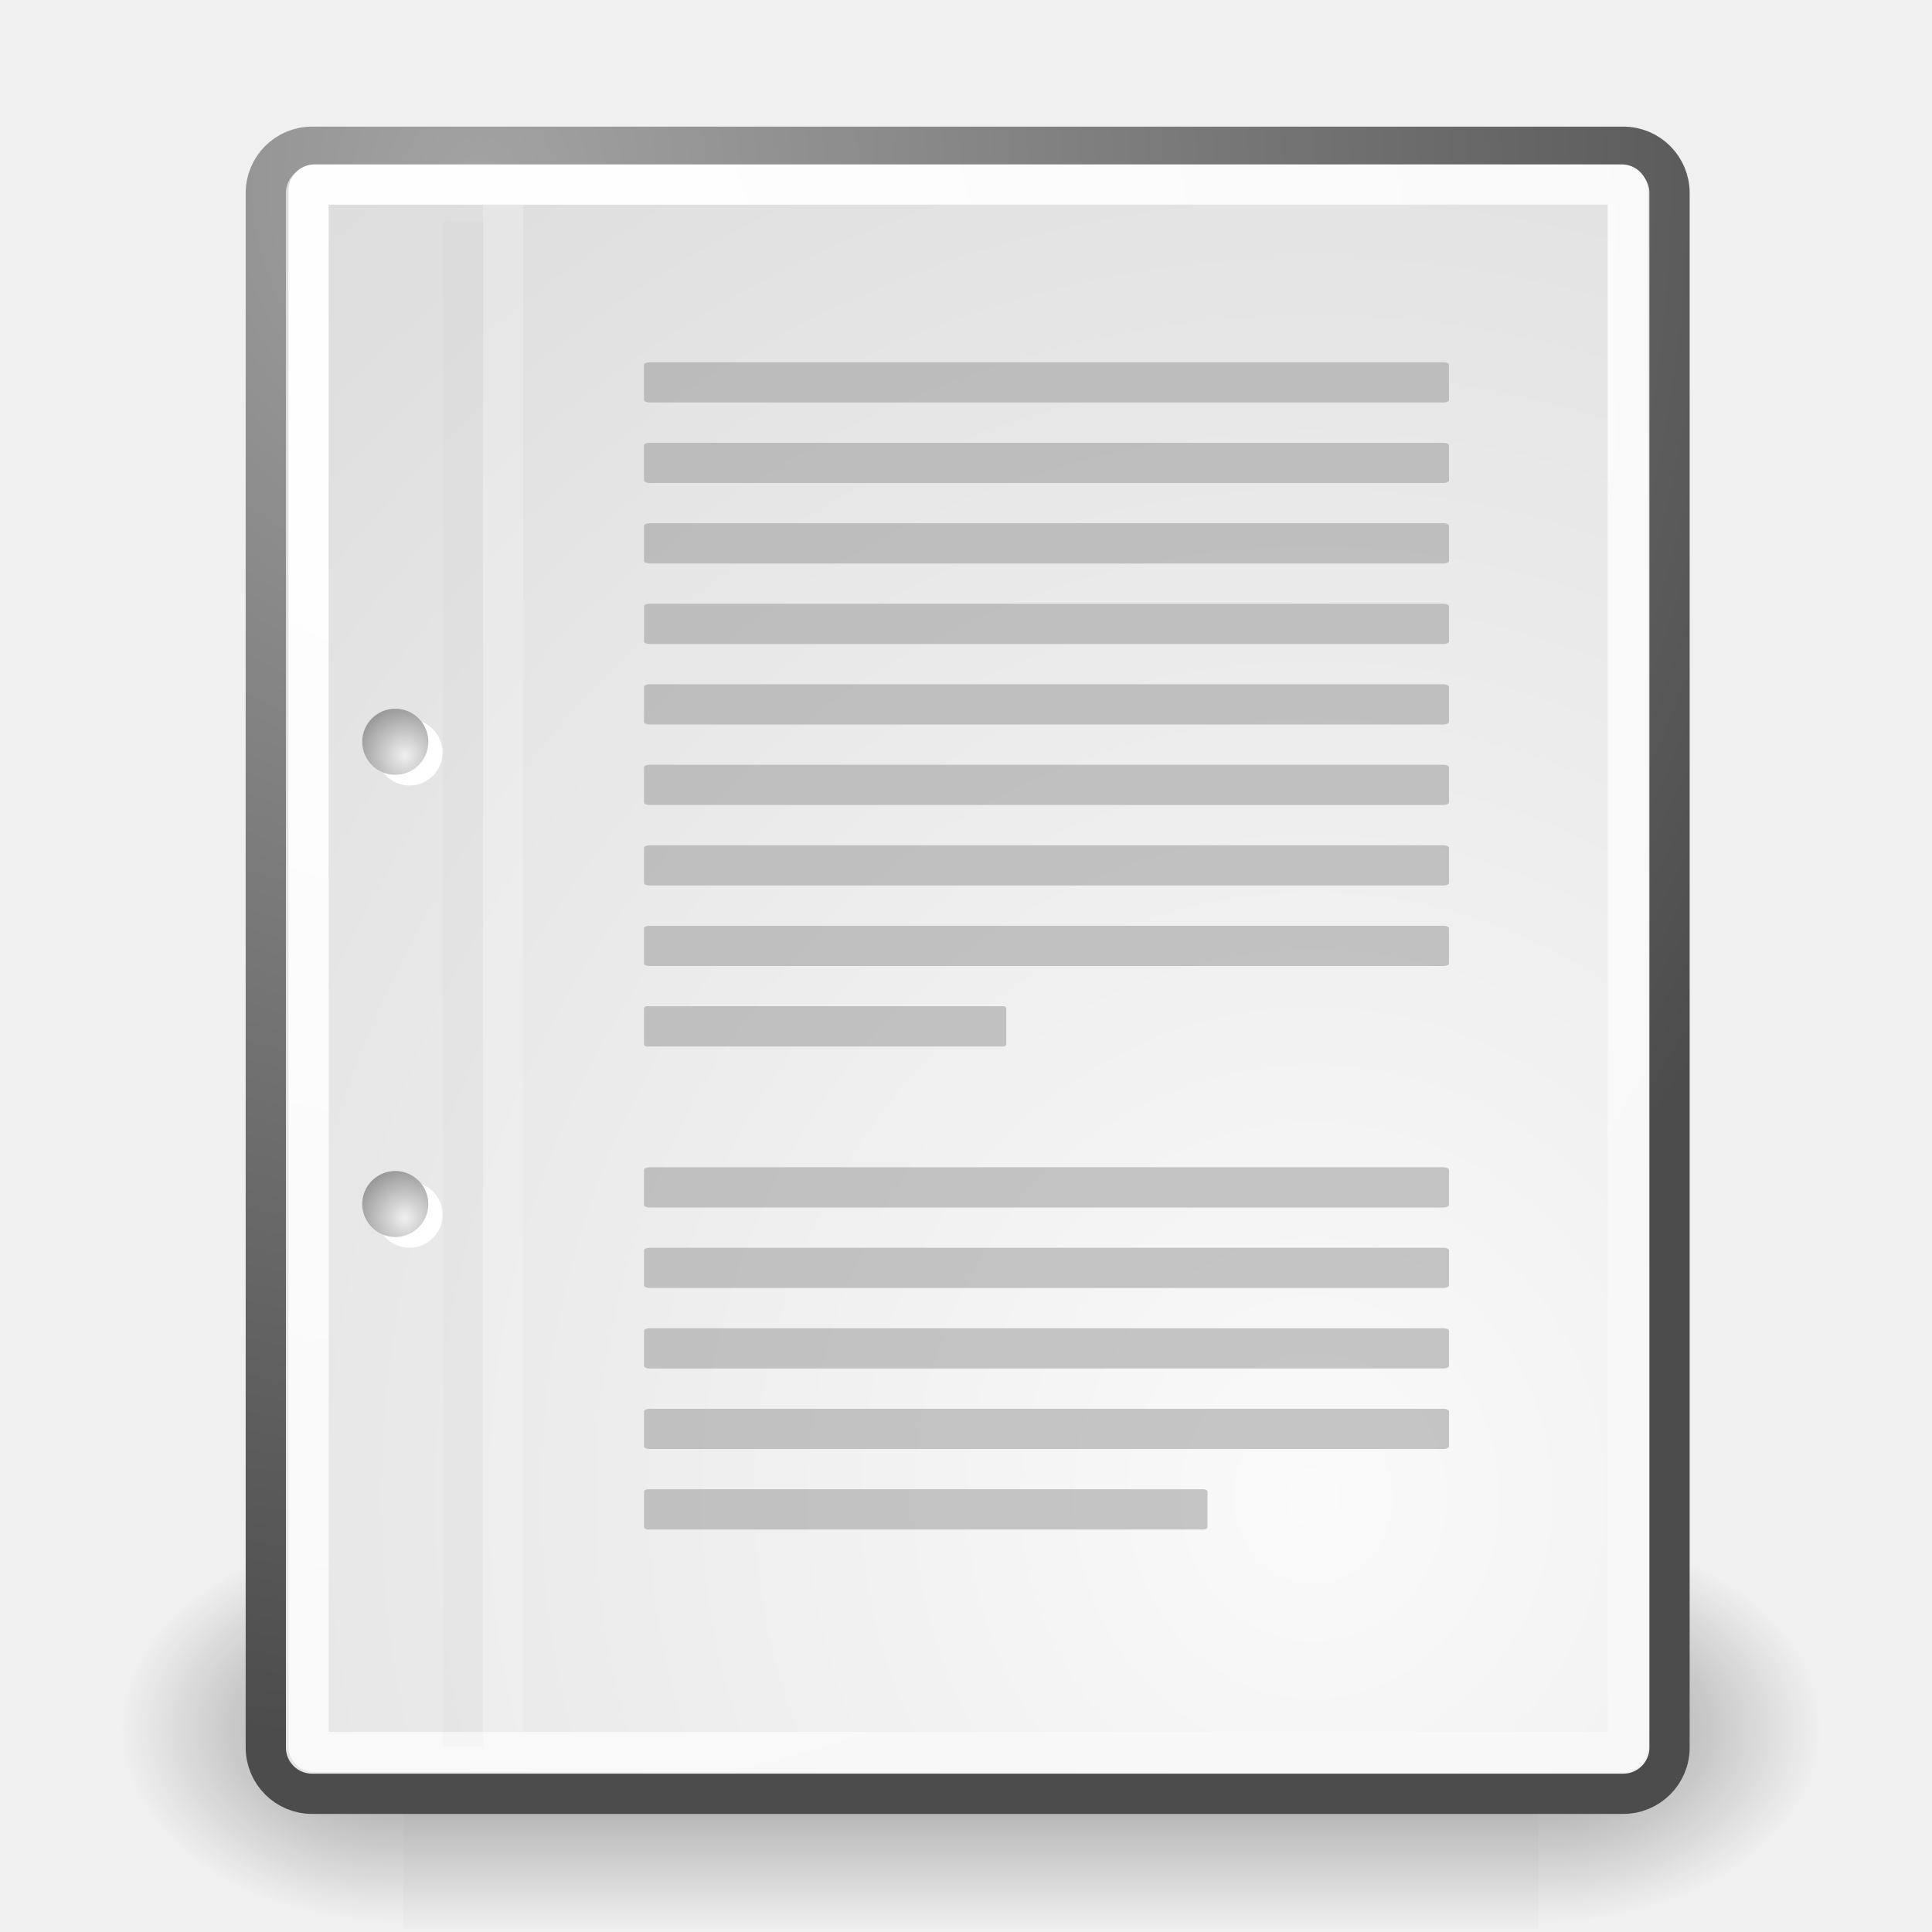
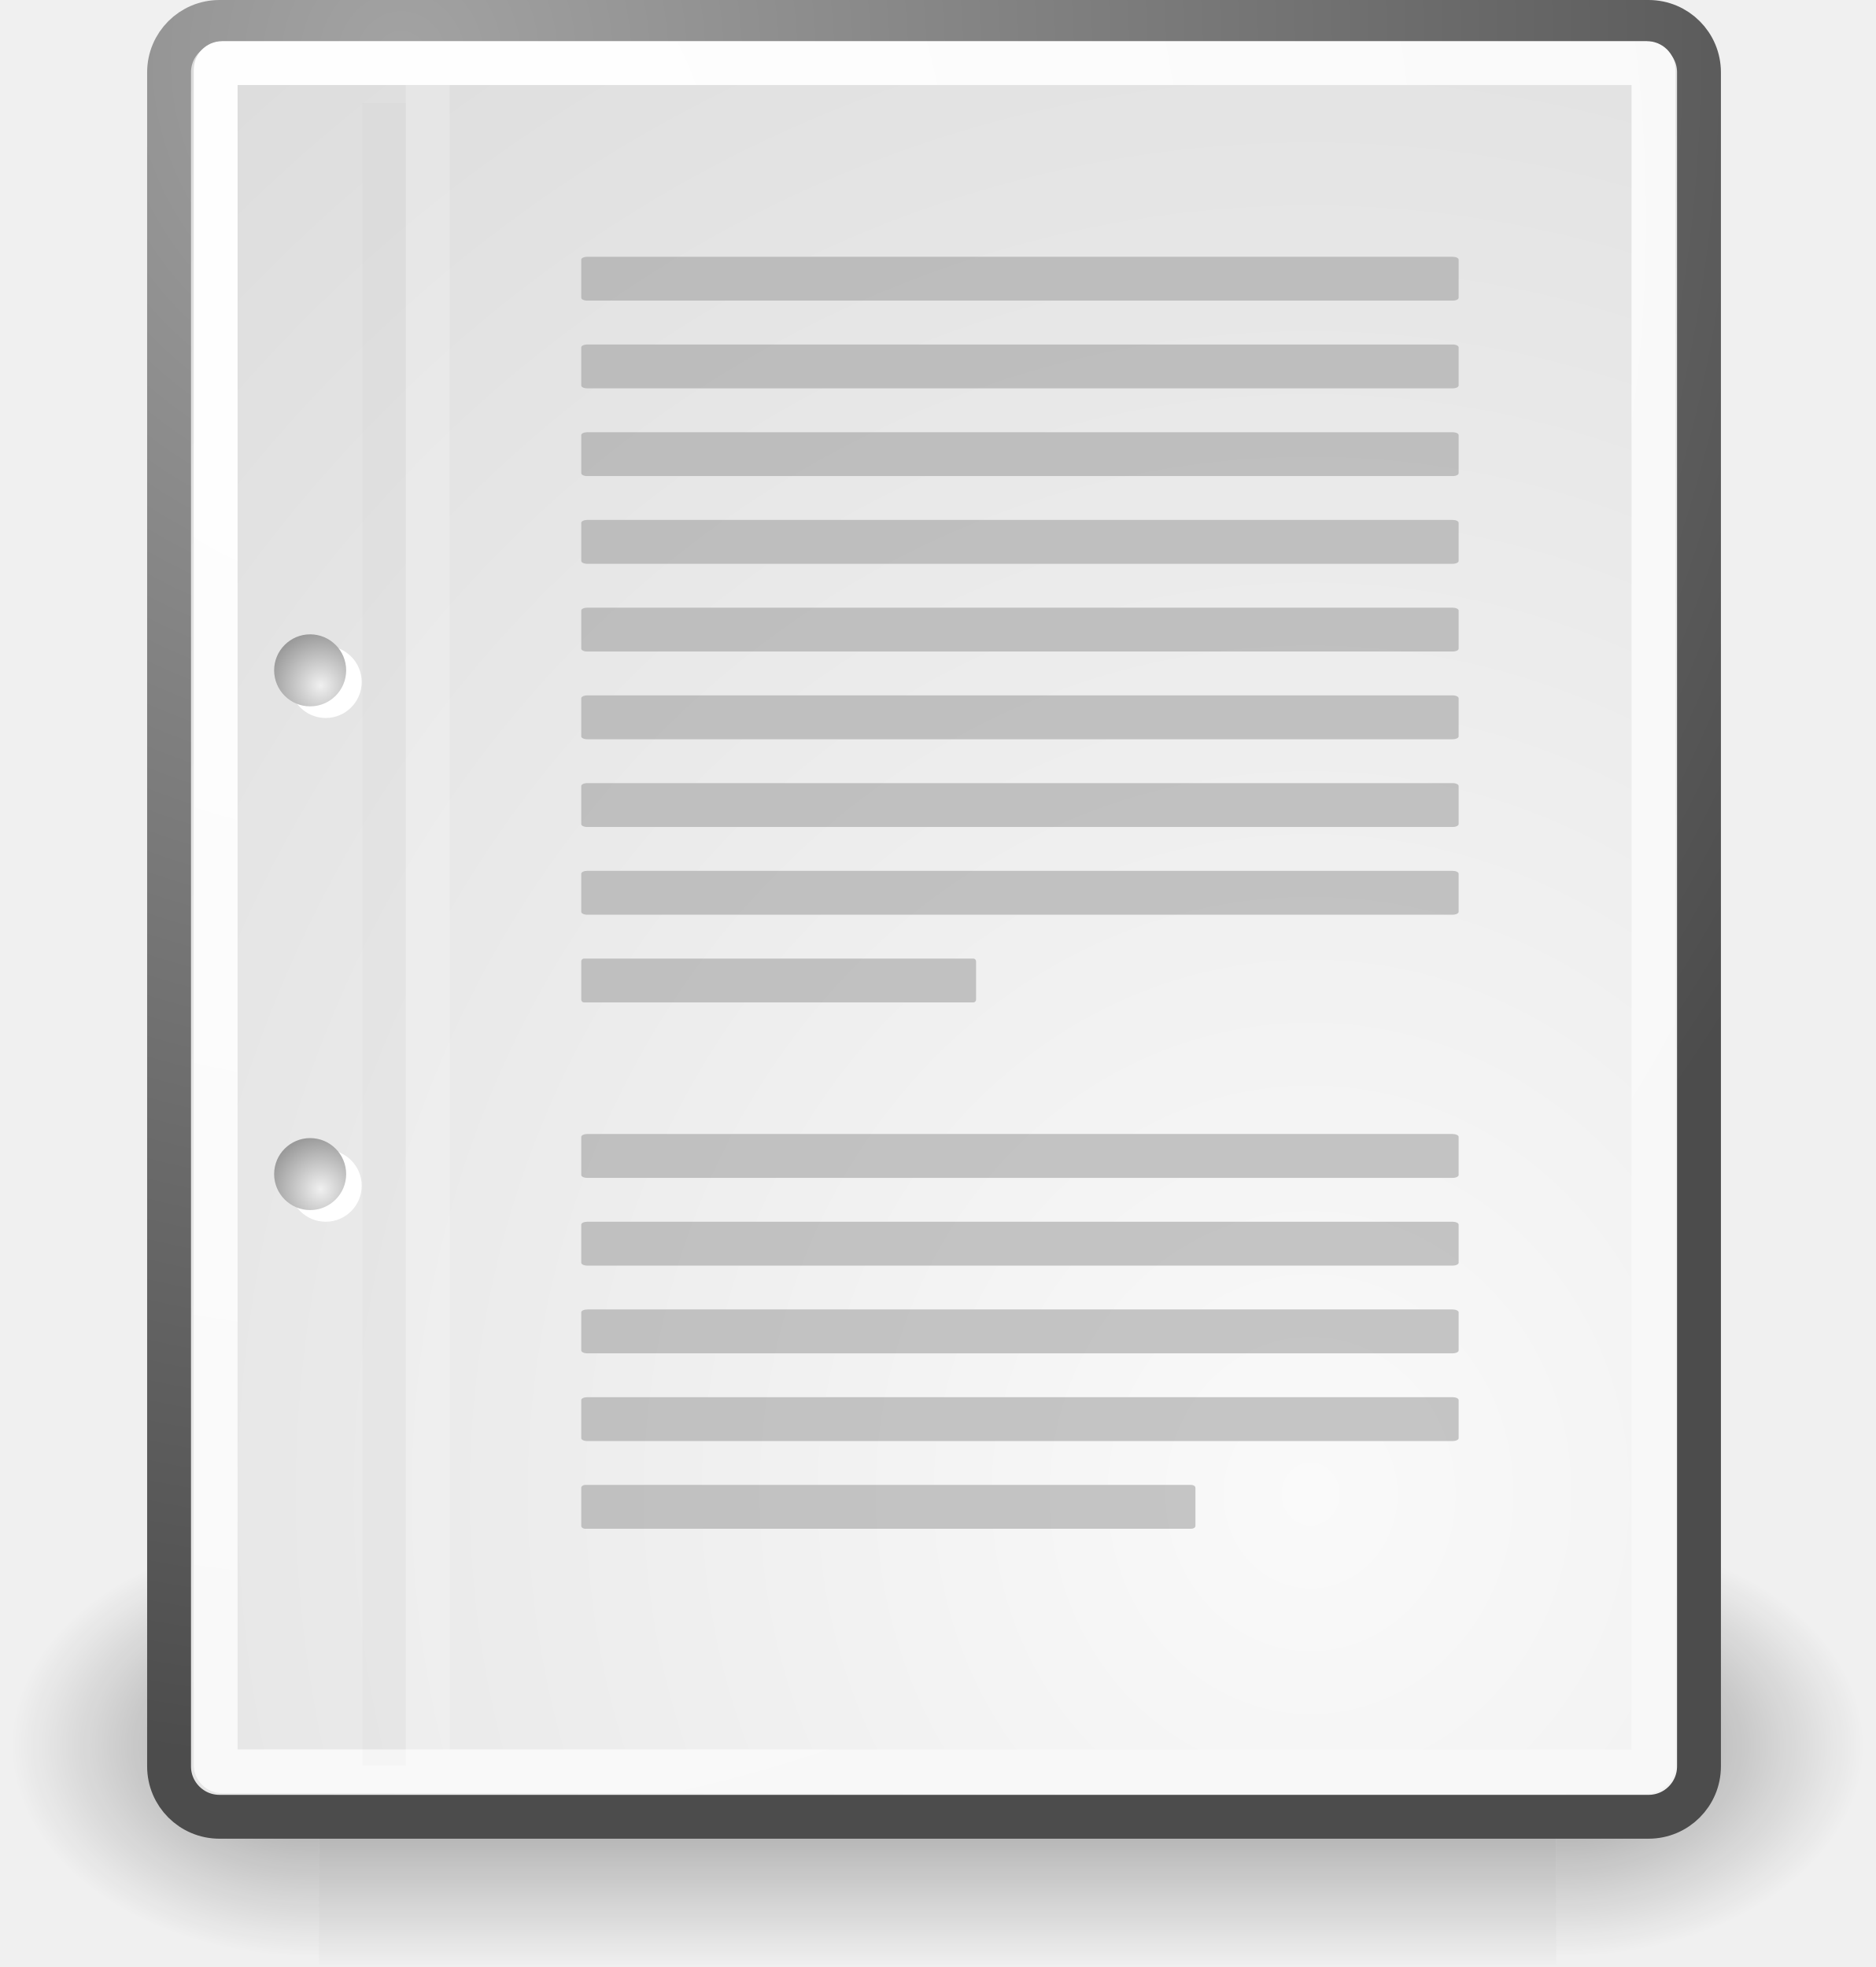
- <svg xmlns="http://www.w3.org/2000/svg" xmlns:xlink="http://www.w3.org/1999/xlink" height="48" width="48">
-   <radialGradient id="a" cx="605.714" cy="486.648" gradientTransform="matrix(-2.774389 0 0 1.969706 112.7623 -872.8854)" gradientUnits="userSpaceOnUse" r="117.143" xlink:href="#b" />
+ <svg xmlns="http://www.w3.org/2000/svg" xmlns:xlink="http://www.w3.org/1999/xlink" height="44.845" width="42.75">
+   <radialGradient id="a" cx="605.714" cy="486.648" gradientTransform="matrix(-.05841368 0 0 .041103 42.47588 19.79259)" gradientUnits="userSpaceOnUse" r="117.143" xlink:href="#b" />
  <linearGradient id="b">
    <stop offset="0" />
    <stop offset="1" stop-opacity="0" />
  </linearGradient>
-   <radialGradient id="c" cx="605.714" cy="486.648" gradientTransform="matrix(2.774389 0 0 1.969706 -1891.633 -872.8854)" gradientUnits="userSpaceOnUse" r="117.143" xlink:href="#b" />
-   <linearGradient id="d" gradientTransform="matrix(2.774389 0 0 1.969706 -1892.179 -872.8854)" gradientUnits="userSpaceOnUse" x1="302.857" x2="302.857" y1="366.648" y2="609.505">
+   <radialGradient id="c" cx="605.714" cy="486.648" gradientTransform="matrix(.05841368 0 0 .041103 .274121 19.79259)" gradientUnits="userSpaceOnUse" r="117.143" xlink:href="#b" />
+   <linearGradient id="d" gradientTransform="matrix(.05841368 0 0 .041103 .262625 19.79259)" gradientUnits="userSpaceOnUse" x1="302.857" x2="302.857" y1="366.648" y2="609.505">
    <stop offset="0" stop-opacity="0" />
    <stop offset=".5" />
    <stop offset="1" stop-opacity="0" />
  </linearGradient>
-   <radialGradient id="e" cx="8.824" cy="3.756" gradientTransform="matrix(.968273 0 0 1.032767 3.353553 .646447)" gradientUnits="userSpaceOnUse" r="37.752">
+   <radialGradient id="e" cx="8.824" cy="3.756" gradientTransform="matrix(.968273 0 0 1.032767 .603549 -2.499553)" gradientUnits="userSpaceOnUse" r="37.752">
    <stop offset="0" stop-color="#a3a3a3" />
    <stop offset="1" stop-color="#4c4c4c" />
  </radialGradient>
-   <radialGradient id="f" cx="33.967" cy="35.737" gradientTransform="scale(.960493 1.041132)" gradientUnits="userSpaceOnUse" r="86.708">
+   <radialGradient id="f" cx="33.967" cy="35.737" gradientTransform="matrix(.960493 0 0 1.041132 -2.750004 -3.146)" gradientUnits="userSpaceOnUse" r="86.708">
    <stop offset="0" stop-color="#fafafa" />
    <stop offset="1" stop-color="#bbb" />
  </radialGradient>
-   <radialGradient id="g" cx="8.144" cy="7.268" gradientTransform="matrix(.968273 0 0 1.032767 3.353553 .646447)" gradientUnits="userSpaceOnUse" r="38.159">
+   <radialGradient id="g" cx="8.144" cy="7.268" gradientTransform="matrix(.968273 0 0 1.032767 .603549 -2.499553)" gradientUnits="userSpaceOnUse" r="38.159">
    <stop offset="0" stop-color="#fff" />
    <stop offset="1" stop-color="#f8f8f8" />
  </radialGradient>
  <linearGradient id="h">
    <stop offset="0" stop-color="#f0f0f0" />
    <stop offset="1" stop-color="#9a9a9a" />
  </linearGradient>
-   <radialGradient id="i" cx="9.413" cy="30.297" gradientUnits="userSpaceOnUse" r="1.207" xlink:href="#h" />
-   <radialGradient id="j" cx="9.413" cy="18.811" gradientUnits="userSpaceOnUse" r="1.208" xlink:href="#h" />
-   <path d="m-1559.252-150.697h1339.633v478.357h-1339.633z" fill="url(#d)" opacity=".402" transform="matrix(.02105461 0 0 .02086758 42.85172 41.1536)" />
-   <path d="m-219.619-150.68v478.331c142.874.9 345.4-107.17 345.4-239.196 0-132.027-159.437-239.135-345.4-239.135z" fill="url(#c)" opacity=".402" transform="matrix(.02105461 0 0 .02086758 42.85172 41.1536)" />
-   <path d="m-1559.252-150.68v478.331c-142.874.9-345.4-107.17-345.4-239.196 0-132.027 159.437-239.135 345.4-239.135z" fill="url(#a)" opacity=".402" transform="matrix(.02105461 0 0 .02086758 42.85172 41.1536)" />
-   <rect display="block" fill="url(#f)" height="40.92" ry="1.149" stroke="url(#e)" stroke-linecap="round" stroke-linejoin="round" width="34.875" x="6.604" y="3.646" />
-   <rect display="block" fill="none" height="38.946" rx=".149" stroke="url(#g)" stroke-linecap="round" stroke-linejoin="round" width="32.776" x="7.666" y="4.584" />
-   <g fill="#fff" transform="matrix(.229703 0 0 .229703 5.613528 4.206983)">
+   <radialGradient id="i" cx="7.309" cy="27.113" gradientUnits="userSpaceOnUse" r="1.207" xlink:href="#h" />
+   <radialGradient id="j" cx="7.309" cy="15.627" gradientUnits="userSpaceOnUse" r="1.208" xlink:href="#h" />
+   <g stroke-width=".021">
+     <path d="m7.272 34.863h28.205v9.982h-28.205z" fill="url(#d)" opacity=".402" />
+     <path d="m35.478 34.863v9.982c3.008.019 7.272-2.236 7.272-4.991 0-2.755-3.357-4.99-7.272-4.99z" fill="url(#c)" opacity=".402" />
+     <path d="m7.272 34.863v9.982c-3.008.019-7.272-2.236-7.272-4.991s3.357-4.99 7.272-4.99z" fill="url(#a)" opacity=".402" />
+   </g>
+   <rect display="block" fill="url(#f)" height="40.92" ry="1.149" stroke="url(#e)" stroke-linecap="round" stroke-linejoin="round" width="34.875" x="3.854" y=".5" />
+   <rect display="block" fill="none" height="38.946" rx=".149" stroke="url(#g)" stroke-linecap="round" stroke-linejoin="round" width="32.776" x="4.916" y="1.438" />
+   <g fill="#fff" transform="matrix(.229703 0 0 .229703 2.863524 1.060983)">
    <path d="m23.428 113.07c0 1.973-1.6 3.572-3.573 3.572-1.974 0-3.573-1.6-3.573-3.572 0-1.974 1.6-3.573 3.573-3.573s3.573 1.6 3.573 3.573z" />
    <path d="m23.428 63.07c0 1.973-1.6 3.573-3.573 3.573-1.974 0-3.573-1.6-3.573-3.573 0-1.974 1.6-3.573 3.573-3.573s3.573 1.6 3.573 3.573z" />
  </g>
-   <path d="m9.995 29.952c0 .453-.368.82-.821.82-.453 0-.821-.368-.821-.82 0-.453.368-.821.821-.821.453 0 .821.368.821.821z" fill="url(#i)" transform="translate(.646447 -.037989)" />
-   <path d="m9.995 18.467c0 .453-.368.821-.821.821-.453 0-.821-.368-.821-.821 0-.453.368-.821.821-.821.453 0 .821.368.821.821z" fill="url(#j)" transform="translate(.646447 -.037989)" />
-   <g fill="none">
+   <path d="m7.891 26.768c0 .453-.368.82-.821.82-.453 0-.821-.368-.821-.82 0-.453.368-.821.821-.821.453 0 .821.368.821.821z" fill="url(#i)" />
+   <path d="m7.891 15.283c0 .453-.368.821-.821.821-.453 0-.821-.368-.821-.821 0-.453.368-.821.821-.821.453 0 .821.368.821.821z" fill="url(#j)" />
+   <g fill="none" transform="translate(-2.750004 -3.146)">
    <path d="m11.506 5.494v37.907" stroke="#000" stroke-opacity=".018" stroke-width=".989" />
    <path d="m12.5 5.021v38.018" stroke="#fff" stroke-opacity=".205" />
  </g>
-   <g fill="#9b9b9b" fill-opacity=".55" transform="matrix(.909091 0 0 1 2.363628 0)">
+   <g fill="#9b9b9b" fill-opacity=".55" transform="matrix(.909091 0 0 1 -.386376 -3.146)">
    <rect display="block" height="1" rx=".152" ry=".065" width="22" x="15" y="9" />
    <rect display="block" height="1" rx=".152" ry=".065" width="22" x="15" y="11" />
    <rect display="block" height="1" rx=".152" ry=".065" width="22" x="15" y="13" />
    <rect display="block" height="1" rx=".152" ry=".065" width="22" x="15" y="15" />
    <rect display="block" height="1" rx=".152" ry=".065" width="22" x="15" y="17" />
    <rect display="block" height="1" rx=".152" ry=".065" width="22" x="15" y="19" />
    <rect display="block" height="1" rx=".152" ry=".065" width="22" x="15" y="21" />
    <rect display="block" height="1" rx=".152" ry=".065" width="22" x="15" y="23" />
    <rect display="block" height="1" rx=".068" ry=".065" width="9.9" x="15" y="25" />
    <rect display="block" height="1" rx=".152" ry=".065" width="22" x="15" y="29" />
    <rect display="block" height="1" rx=".152" ry=".065" width="22" x="15" y="31" />
    <rect display="block" height="1" rx=".152" ry=".065" width="22" x="15" y="33" />
    <rect display="block" height="1" rx=".152" ry=".065" width="22" x="15" y="35" />
    <rect display="block" height="1" rx=".106" ry=".065" width="15.4" x="15" y="37" />
  </g>
</svg>
